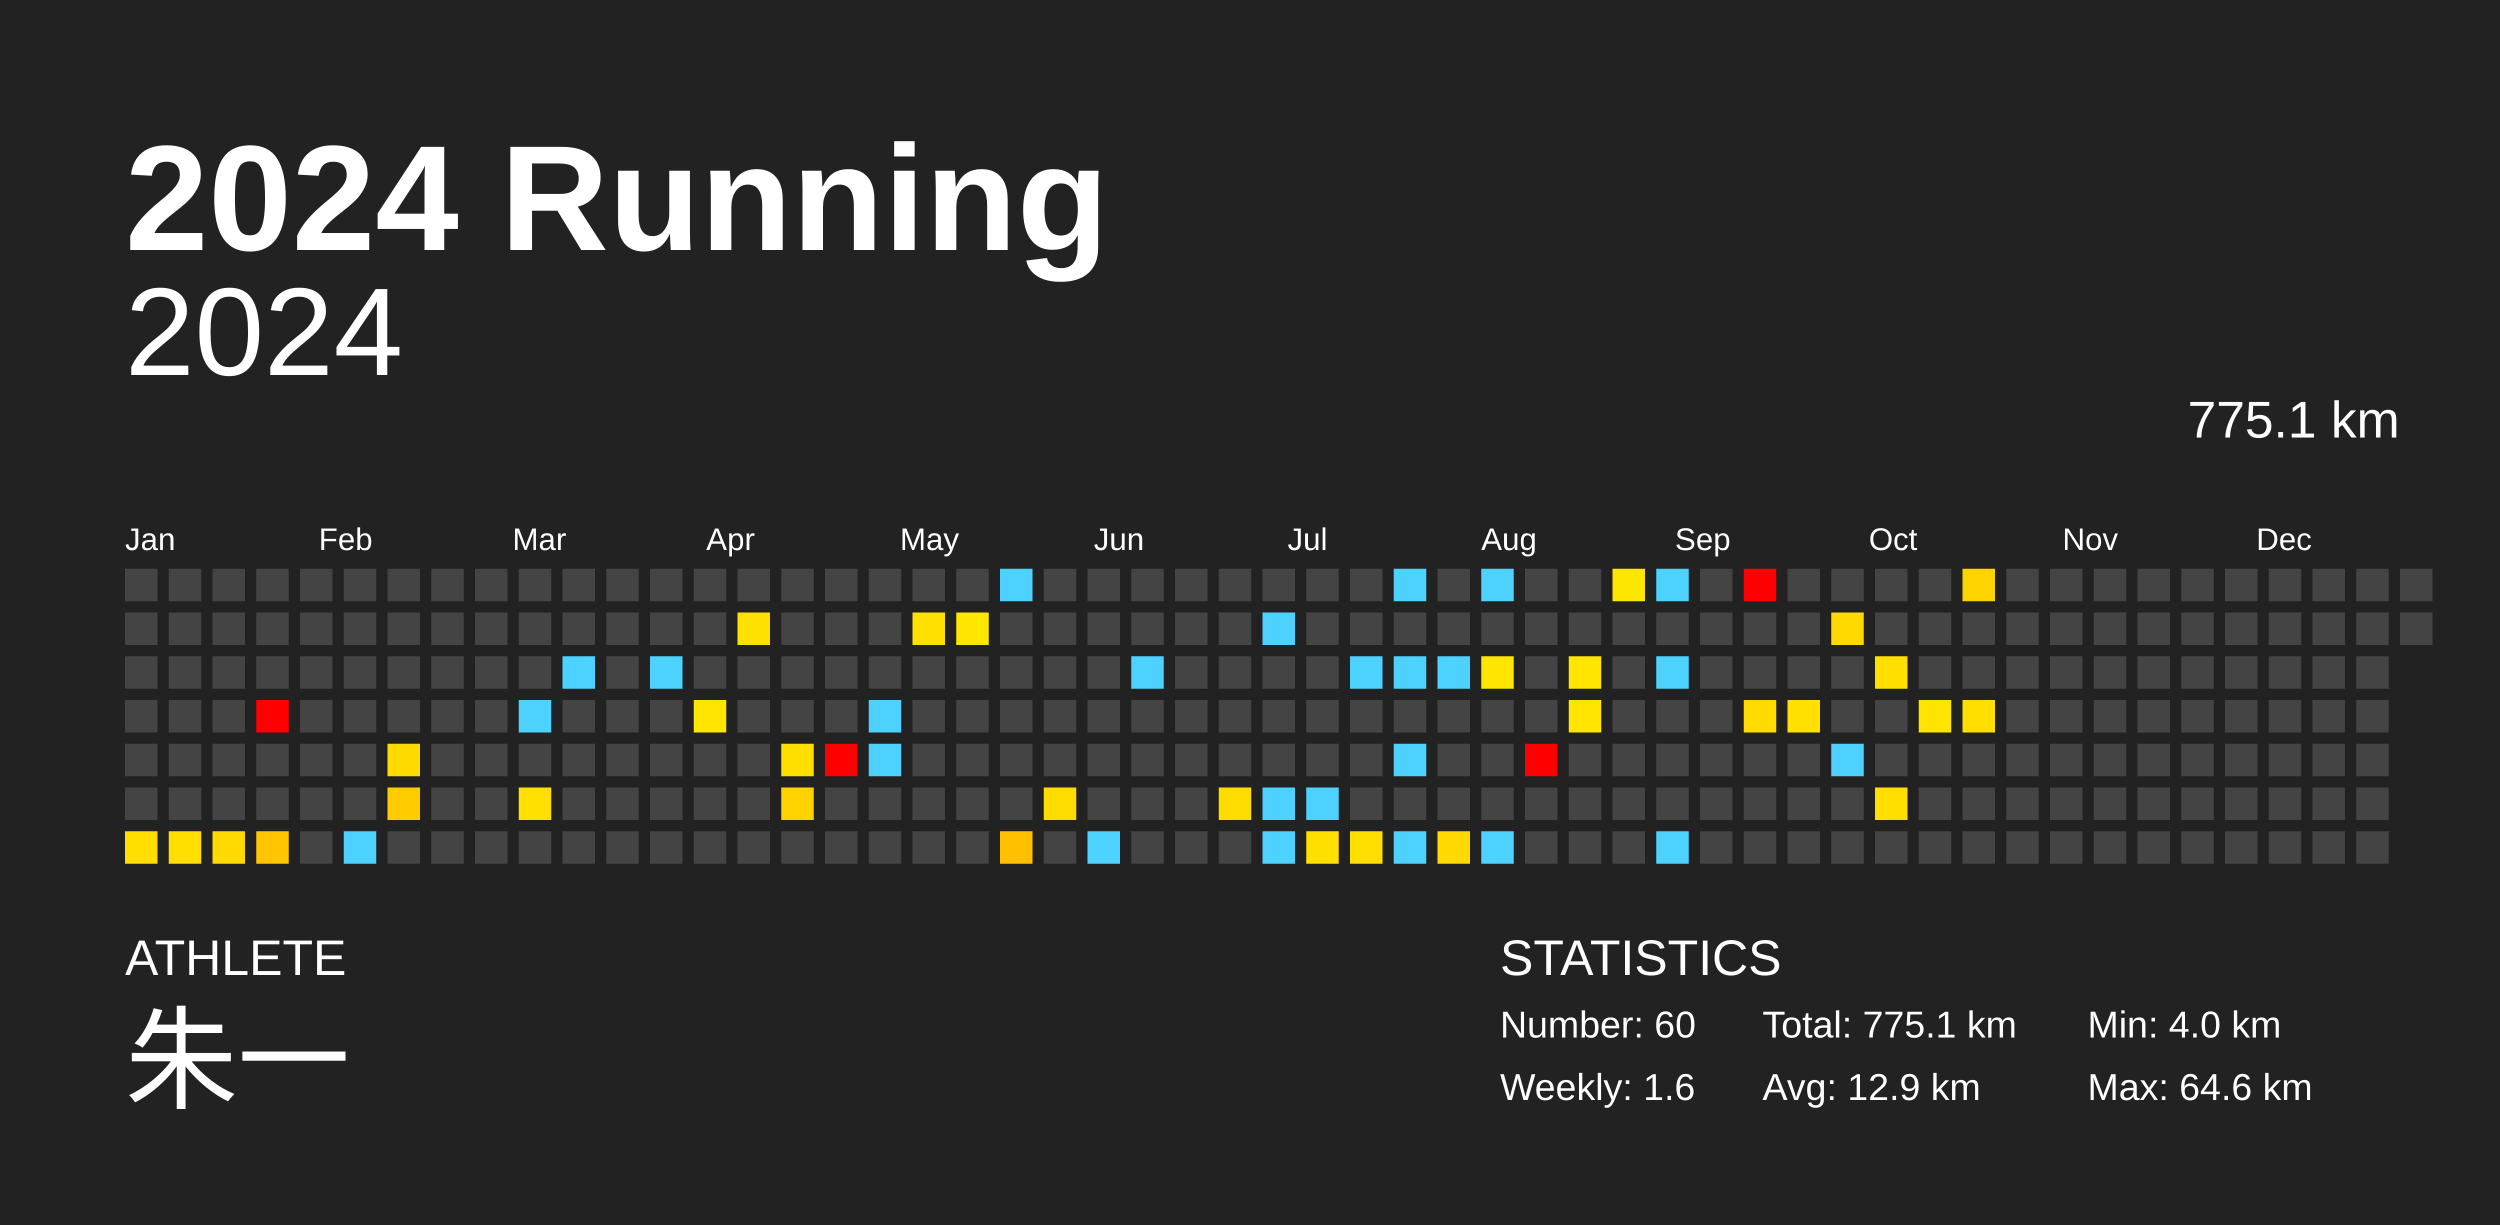
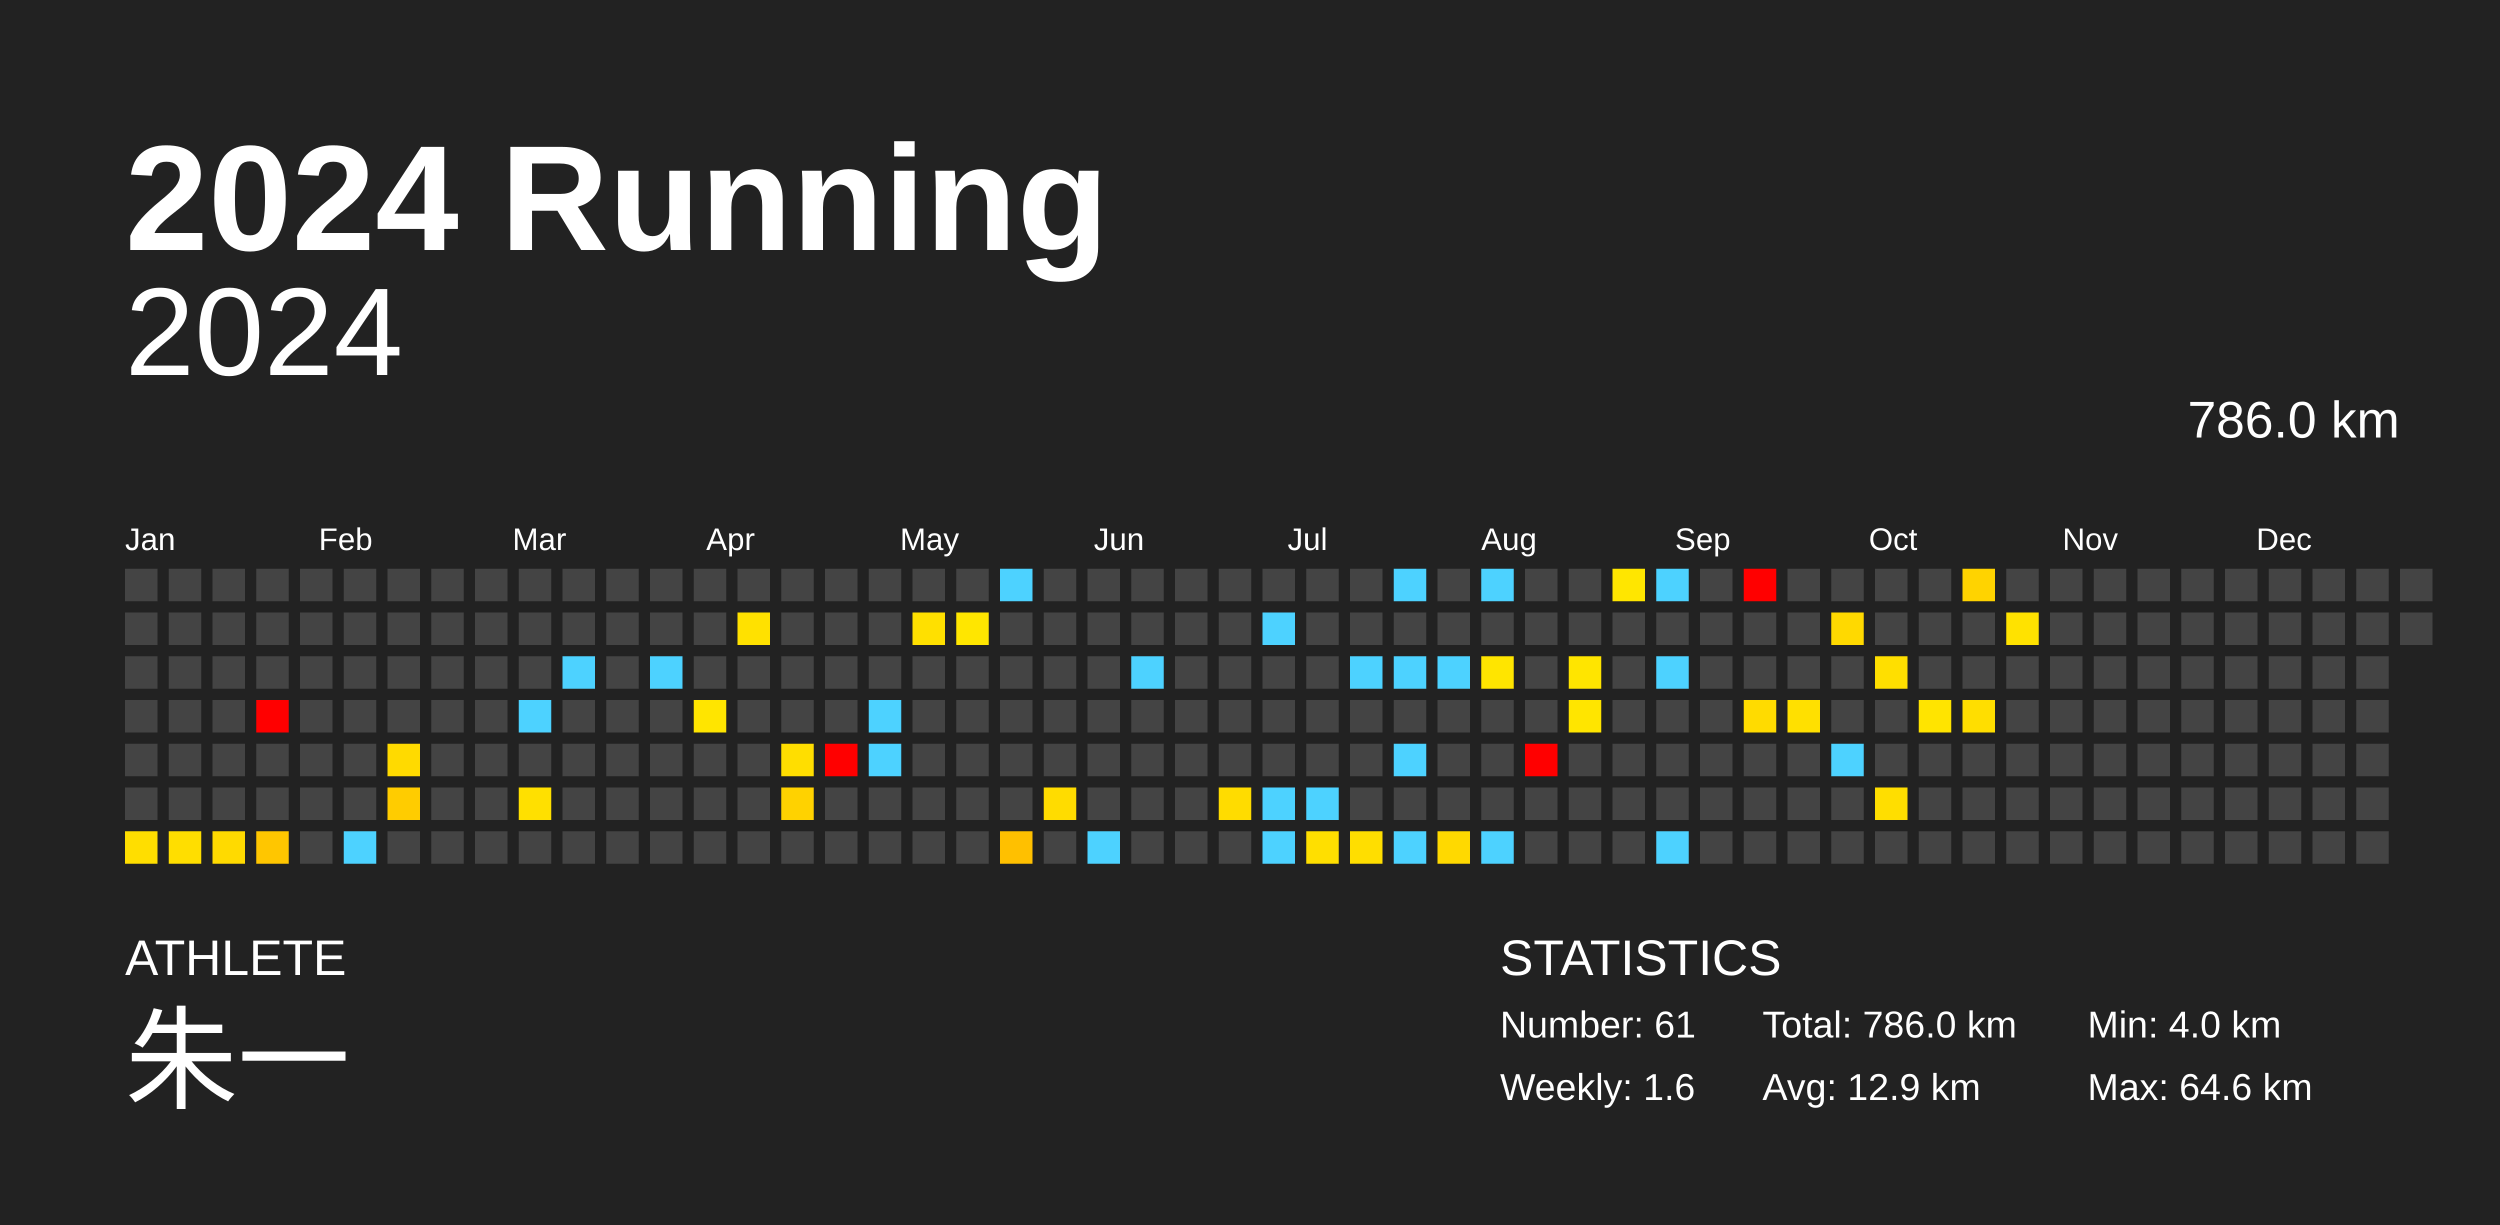
<svg xmlns="http://www.w3.org/2000/svg" baseProfile="full" height="98mm" version="1.1" viewBox="0,0,200,98" width="200mm">
  <defs />
  <rect fill="#222222" height="98" width="200" x="0" y="0" />
  <text fill="#FFFFFF" style="font-size:12px; font-family:Arial; font-weight:bold;" x="10" y="20">2024 Running</text>
  <text fill="#FFFFFF" style="font-size:4px; font-family:Arial" x="10" y="78">ATHLETE</text>
  <text fill="#FFFFFF" style="font-size:9px; font-family:Arial" x="10" y="88">朱一</text>
  <text fill="#FFFFFF" style="font-size:4px; font-family:Arial" x="120" y="78">STATISTICS</text>
-   <text fill="#FFFFFF" style="font-size:3px; font-family:Arial" x="120" y="83">Number: 60</text>
+   <text fill="#FFFFFF" style="font-size:3px; font-family:Arial" x="120" y="83">Number: 61</text>
  <text fill="#FFFFFF" style="font-size:3px; font-family:Arial" x="120" y="88">Weekly: 1.6</text>
-   <text fill="#FFFFFF" style="font-size:3px; font-family:Arial" x="141" y="83">Total: 775.1 km</text>
+   <text fill="#FFFFFF" style="font-size:3px; font-family:Arial" x="141" y="83">Total: 786.0 km</text>
  <text fill="#FFFFFF" style="font-size:3px; font-family:Arial" x="141" y="88">Avg: 12.9 km</text>
  <text fill="#FFFFFF" style="font-size:3px; font-family:Arial" x="167" y="83">Min: 4.0 km</text>
  <text fill="#FFFFFF" style="font-size:3px; font-family:Arial" x="167" y="88">Max: 64.6 km</text>
  <text alignment-baseline="hanging" fill="#FFFFFF" style="font-size:10.0px; font-family:Arial;" x="10" y="30">2024</text>
-   <text alignment-baseline="hanging" fill="#FFFFFF" style="font-size:4.125px; font-family:Arial;" x="175" y="35">775.1 km</text>
+   <text alignment-baseline="hanging" fill="#FFFFFF" style="font-size:4.125px; font-family:Arial;" x="175" y="35">786.0 km</text>
  <text fill="#FFFFFF" style="font-size:2.5px; font-family:Arial" x="10.0" y="44">Jan</text>
  <text fill="#FFFFFF" style="font-size:2.5px; font-family:Arial" x="25.5" y="44">Feb</text>
  <text fill="#FFFFFF" style="font-size:2.5px; font-family:Arial" x="41.0" y="44">Mar</text>
  <text fill="#FFFFFF" style="font-size:2.5px; font-family:Arial" x="56.5" y="44">Apr</text>
  <text fill="#FFFFFF" style="font-size:2.5px; font-family:Arial" x="72.0" y="44">May</text>
  <text fill="#FFFFFF" style="font-size:2.5px; font-family:Arial" x="87.5" y="44">Jun</text>
  <text fill="#FFFFFF" style="font-size:2.5px; font-family:Arial" x="103.0" y="44">Jul</text>
  <text fill="#FFFFFF" style="font-size:2.5px; font-family:Arial" x="118.5" y="44">Aug</text>
  <text fill="#FFFFFF" style="font-size:2.5px; font-family:Arial" x="134.0" y="44">Sep</text>
  <text fill="#FFFFFF" style="font-size:2.5px; font-family:Arial" x="149.5" y="44">Oct</text>
  <text fill="#FFFFFF" style="font-size:2.5px; font-family:Arial" x="165.0" y="44">Nov</text>
  <text fill="#FFFFFF" style="font-size:2.5px; font-family:Arial" x="180.5" y="44">Dec</text>
  <rect fill="#444444" height="2.6" width="2.6" x="10.0" y="45.5" />
  <rect fill="#444444" height="2.6" width="2.6" x="10.0" y="49.0" />
  <rect fill="#444444" height="2.6" width="2.6" x="10.0" y="52.5" />
  <rect fill="#444444" height="2.6" width="2.6" x="10.0" y="56.0" />
  <rect fill="#444444" height="2.6" width="2.6" x="10.0" y="59.5" />
  <rect fill="#444444" height="2.6" width="2.6" x="10.0" y="63.0" />
  <rect fill="#ffde00" height="2.6" width="2.6" x="10.0" y="66.5" />
  <rect fill="#444444" height="2.6" width="2.6" x="13.5" y="45.5" />
  <rect fill="#444444" height="2.6" width="2.6" x="13.5" y="49.0" />
  <rect fill="#444444" height="2.6" width="2.6" x="13.5" y="52.5" />
  <rect fill="#444444" height="2.6" width="2.6" x="13.5" y="56.0" />
  <rect fill="#444444" height="2.6" width="2.6" x="13.5" y="59.5" />
  <rect fill="#444444" height="2.6" width="2.6" x="13.5" y="63.0" />
  <rect fill="#ffde00" height="2.6" width="2.6" x="13.5" y="66.5" />
  <rect fill="#444444" height="2.6" width="2.6" x="17.0" y="45.5" />
  <rect fill="#444444" height="2.6" width="2.6" x="17.0" y="49.0" />
  <rect fill="#444444" height="2.6" width="2.6" x="17.0" y="52.5" />
  <rect fill="#444444" height="2.6" width="2.6" x="17.0" y="56.0" />
  <rect fill="#444444" height="2.6" width="2.6" x="17.0" y="59.5" />
  <rect fill="#444444" height="2.6" width="2.6" x="17.0" y="63.0" />
  <rect fill="#ffda00" height="2.6" width="2.6" x="17.0" y="66.5" />
  <rect fill="#444444" height="2.6" width="2.6" x="20.5" y="45.5" />
  <rect fill="#444444" height="2.6" width="2.6" x="20.5" y="49.0" />
  <rect fill="#444444" height="2.6" width="2.6" x="20.5" y="52.5" />
  <rect fill="red" height="2.6" width="2.6" x="20.5" y="56.0" />
  <rect fill="#444444" height="2.6" width="2.6" x="20.5" y="59.5" />
  <rect fill="#444444" height="2.6" width="2.6" x="20.5" y="63.0" />
  <rect fill="#ffc600" height="2.6" width="2.6" x="20.5" y="66.5" />
  <rect fill="#444444" height="2.6" width="2.6" x="24.0" y="45.5" />
  <rect fill="#444444" height="2.6" width="2.6" x="24.0" y="49.0" />
  <rect fill="#444444" height="2.6" width="2.6" x="24.0" y="52.5" />
  <rect fill="#444444" height="2.6" width="2.6" x="24.0" y="56.0" />
  <rect fill="#444444" height="2.6" width="2.6" x="24.0" y="59.5" />
  <rect fill="#444444" height="2.6" width="2.6" x="24.0" y="63.0" />
  <rect fill="#444444" height="2.6" width="2.6" x="24.0" y="66.5" />
  <rect fill="#444444" height="2.6" width="2.6" x="27.5" y="45.5" />
  <rect fill="#444444" height="2.6" width="2.6" x="27.5" y="49.0" />
  <rect fill="#444444" height="2.6" width="2.6" x="27.5" y="52.5" />
  <rect fill="#444444" height="2.6" width="2.6" x="27.5" y="56.0" />
  <rect fill="#444444" height="2.6" width="2.6" x="27.5" y="59.5" />
  <rect fill="#444444" height="2.6" width="2.6" x="27.5" y="63.0" />
  <rect fill="#4dd2ff" height="2.6" width="2.6" x="27.5" y="66.5" />
  <rect fill="#444444" height="2.6" width="2.6" x="31.0" y="45.5" />
  <rect fill="#444444" height="2.6" width="2.6" x="31.0" y="49.0" />
  <rect fill="#444444" height="2.6" width="2.6" x="31.0" y="52.5" />
  <rect fill="#444444" height="2.6" width="2.6" x="31.0" y="56.0" />
  <rect fill="#ffda00" height="2.6" width="2.6" x="31.0" y="59.5" />
  <rect fill="#ffcc00" height="2.6" width="2.6" x="31.0" y="63.0" />
  <rect fill="#444444" height="2.6" width="2.6" x="31.0" y="66.5" />
  <rect fill="#444444" height="2.6" width="2.6" x="34.5" y="45.5" />
  <rect fill="#444444" height="2.6" width="2.6" x="34.5" y="49.0" />
  <rect fill="#444444" height="2.6" width="2.6" x="34.5" y="52.5" />
  <rect fill="#444444" height="2.6" width="2.6" x="34.5" y="56.0" />
  <rect fill="#444444" height="2.6" width="2.6" x="34.5" y="59.5" />
  <rect fill="#444444" height="2.6" width="2.6" x="34.5" y="63.0" />
  <rect fill="#444444" height="2.6" width="2.6" x="34.5" y="66.5" />
  <rect fill="#444444" height="2.6" width="2.6" x="38.0" y="45.5" />
  <rect fill="#444444" height="2.6" width="2.6" x="38.0" y="49.0" />
  <rect fill="#444444" height="2.6" width="2.6" x="38.0" y="52.5" />
  <rect fill="#444444" height="2.6" width="2.6" x="38.0" y="56.0" />
  <rect fill="#444444" height="2.6" width="2.6" x="38.0" y="59.5" />
  <rect fill="#444444" height="2.6" width="2.6" x="38.0" y="63.0" />
  <rect fill="#444444" height="2.6" width="2.6" x="38.0" y="66.5" />
  <rect fill="#444444" height="2.6" width="2.6" x="41.5" y="45.5" />
  <rect fill="#444444" height="2.6" width="2.6" x="41.5" y="49.0" />
  <rect fill="#444444" height="2.6" width="2.6" x="41.5" y="52.5" />
  <rect fill="#4dd2ff" height="2.6" width="2.6" x="41.5" y="56.0" />
  <rect fill="#444444" height="2.6" width="2.6" x="41.5" y="59.5" />
  <rect fill="#ffe000" height="2.6" width="2.6" x="41.5" y="63.0" />
  <rect fill="#444444" height="2.6" width="2.6" x="41.5" y="66.5" />
  <rect fill="#444444" height="2.6" width="2.6" x="45.0" y="45.5" />
  <rect fill="#444444" height="2.6" width="2.6" x="45.0" y="49.0" />
  <rect fill="#4dd2ff" height="2.6" width="2.6" x="45.0" y="52.5" />
  <rect fill="#444444" height="2.6" width="2.6" x="45.0" y="56.0" />
  <rect fill="#444444" height="2.6" width="2.6" x="45.0" y="59.5" />
  <rect fill="#444444" height="2.6" width="2.6" x="45.0" y="63.0" />
  <rect fill="#444444" height="2.6" width="2.6" x="45.0" y="66.5" />
  <rect fill="#444444" height="2.6" width="2.6" x="48.5" y="45.5" />
  <rect fill="#444444" height="2.6" width="2.6" x="48.5" y="49.0" />
  <rect fill="#444444" height="2.6" width="2.6" x="48.5" y="52.5" />
  <rect fill="#444444" height="2.6" width="2.6" x="48.5" y="56.0" />
  <rect fill="#444444" height="2.6" width="2.6" x="48.5" y="59.5" />
  <rect fill="#444444" height="2.6" width="2.6" x="48.5" y="63.0" />
  <rect fill="#444444" height="2.6" width="2.6" x="48.5" y="66.5" />
  <rect fill="#444444" height="2.6" width="2.6" x="52.0" y="45.5" />
  <rect fill="#444444" height="2.6" width="2.6" x="52.0" y="49.0" />
  <rect fill="#4dd2ff" height="2.6" width="2.6" x="52.0" y="52.5" />
  <rect fill="#444444" height="2.6" width="2.6" x="52.0" y="56.0" />
  <rect fill="#444444" height="2.6" width="2.6" x="52.0" y="59.5" />
  <rect fill="#444444" height="2.6" width="2.6" x="52.0" y="63.0" />
  <rect fill="#444444" height="2.6" width="2.6" x="52.0" y="66.5" />
  <rect fill="#444444" height="2.6" width="2.6" x="55.5" y="45.5" />
  <rect fill="#444444" height="2.6" width="2.6" x="55.5" y="49.0" />
  <rect fill="#444444" height="2.6" width="2.6" x="55.5" y="52.5" />
  <rect fill="#ffe500" height="2.6" width="2.6" x="55.5" y="56.0" />
  <rect fill="#444444" height="2.6" width="2.6" x="55.5" y="59.5" />
  <rect fill="#444444" height="2.6" width="2.6" x="55.5" y="63.0" />
  <rect fill="#444444" height="2.6" width="2.6" x="55.5" y="66.5" />
  <rect fill="#444444" height="2.6" width="2.6" x="59.0" y="45.5" />
  <rect fill="#ffe100" height="2.6" width="2.6" x="59.0" y="49.0" />
  <rect fill="#444444" height="2.6" width="2.6" x="59.0" y="52.5" />
  <rect fill="#444444" height="2.6" width="2.6" x="59.0" y="56.0" />
  <rect fill="#444444" height="2.6" width="2.6" x="59.0" y="59.5" />
  <rect fill="#444444" height="2.6" width="2.6" x="59.0" y="63.0" />
  <rect fill="#444444" height="2.6" width="2.6" x="59.0" y="66.5" />
  <rect fill="#444444" height="2.6" width="2.6" x="62.5" y="45.5" />
  <rect fill="#444444" height="2.6" width="2.6" x="62.5" y="49.0" />
  <rect fill="#444444" height="2.6" width="2.6" x="62.5" y="52.5" />
  <rect fill="#444444" height="2.6" width="2.6" x="62.5" y="56.0" />
  <rect fill="#ffde00" height="2.6" width="2.6" x="62.5" y="59.5" />
  <rect fill="#ffd200" height="2.6" width="2.6" x="62.5" y="63.0" />
  <rect fill="#444444" height="2.6" width="2.6" x="62.5" y="66.5" />
  <rect fill="#444444" height="2.6" width="2.6" x="66.0" y="45.5" />
  <rect fill="#444444" height="2.6" width="2.6" x="66.0" y="49.0" />
  <rect fill="#444444" height="2.6" width="2.6" x="66.0" y="52.5" />
  <rect fill="#444444" height="2.6" width="2.6" x="66.0" y="56.0" />
  <rect fill="red" height="2.6" width="2.6" x="66.0" y="59.5" />
  <rect fill="#444444" height="2.6" width="2.6" x="66.0" y="63.0" />
  <rect fill="#444444" height="2.6" width="2.6" x="66.0" y="66.5" />
  <rect fill="#444444" height="2.6" width="2.6" x="69.5" y="45.5" />
  <rect fill="#444444" height="2.6" width="2.6" x="69.5" y="49.0" />
  <rect fill="#444444" height="2.6" width="2.6" x="69.5" y="52.5" />
  <rect fill="#4dd2ff" height="2.6" width="2.6" x="69.5" y="56.0" />
  <rect fill="#4dd2ff" height="2.6" width="2.6" x="69.5" y="59.5" />
  <rect fill="#444444" height="2.6" width="2.6" x="69.5" y="63.0" />
  <rect fill="#444444" height="2.6" width="2.6" x="69.5" y="66.5" />
  <rect fill="#444444" height="2.6" width="2.6" x="73.0" y="45.5" />
  <rect fill="#ffe000" height="2.6" width="2.6" x="73.0" y="49.0" />
  <rect fill="#444444" height="2.6" width="2.6" x="73.0" y="52.5" />
  <rect fill="#444444" height="2.6" width="2.6" x="73.0" y="56.0" />
  <rect fill="#444444" height="2.6" width="2.6" x="73.0" y="59.5" />
  <rect fill="#444444" height="2.6" width="2.6" x="73.0" y="63.0" />
  <rect fill="#444444" height="2.6" width="2.6" x="73.0" y="66.5" />
  <rect fill="#444444" height="2.6" width="2.6" x="76.5" y="45.5" />
  <rect fill="#ffe600" height="2.6" width="2.6" x="76.5" y="49.0" />
  <rect fill="#444444" height="2.6" width="2.6" x="76.5" y="52.5" />
  <rect fill="#444444" height="2.6" width="2.6" x="76.5" y="56.0" />
  <rect fill="#444444" height="2.6" width="2.6" x="76.5" y="59.5" />
  <rect fill="#444444" height="2.6" width="2.6" x="76.5" y="63.0" />
  <rect fill="#444444" height="2.6" width="2.6" x="76.5" y="66.5" />
  <rect fill="#4dd2ff" height="2.6" width="2.6" x="80.0" y="45.5" />
  <rect fill="#444444" height="2.6" width="2.6" x="80.0" y="49.0" />
  <rect fill="#444444" height="2.6" width="2.6" x="80.0" y="52.5" />
  <rect fill="#444444" height="2.6" width="2.6" x="80.0" y="56.0" />
  <rect fill="#444444" height="2.6" width="2.6" x="80.0" y="59.5" />
  <rect fill="#444444" height="2.6" width="2.6" x="80.0" y="63.0" />
  <rect fill="#ffc000" height="2.6" width="2.6" x="80.0" y="66.5" />
  <rect fill="#444444" height="2.6" width="2.6" x="83.5" y="45.5" />
  <rect fill="#444444" height="2.6" width="2.6" x="83.5" y="49.0" />
  <rect fill="#444444" height="2.6" width="2.6" x="83.5" y="52.5" />
  <rect fill="#444444" height="2.6" width="2.6" x="83.5" y="56.0" />
  <rect fill="#444444" height="2.6" width="2.6" x="83.5" y="59.5" />
  <rect fill="#ffdc00" height="2.6" width="2.6" x="83.5" y="63.0" />
  <rect fill="#444444" height="2.6" width="2.6" x="83.5" y="66.5" />
  <rect fill="#444444" height="2.6" width="2.6" x="87.0" y="45.5" />
  <rect fill="#444444" height="2.6" width="2.6" x="87.0" y="49.0" />
  <rect fill="#444444" height="2.6" width="2.6" x="87.0" y="52.5" />
  <rect fill="#444444" height="2.6" width="2.6" x="87.0" y="56.0" />
  <rect fill="#444444" height="2.6" width="2.6" x="87.0" y="59.5" />
  <rect fill="#444444" height="2.6" width="2.6" x="87.0" y="63.0" />
  <rect fill="#4dd2ff" height="2.6" width="2.6" x="87.0" y="66.5" />
  <rect fill="#444444" height="2.6" width="2.6" x="90.5" y="45.5" />
  <rect fill="#444444" height="2.6" width="2.6" x="90.5" y="49.0" />
  <rect fill="#4dd2ff" height="2.6" width="2.6" x="90.5" y="52.5" />
  <rect fill="#444444" height="2.6" width="2.6" x="90.5" y="56.0" />
  <rect fill="#444444" height="2.6" width="2.6" x="90.5" y="59.5" />
  <rect fill="#444444" height="2.6" width="2.6" x="90.5" y="63.0" />
  <rect fill="#444444" height="2.6" width="2.6" x="90.5" y="66.5" />
  <rect fill="#444444" height="2.6" width="2.6" x="94.0" y="45.5" />
  <rect fill="#444444" height="2.6" width="2.6" x="94.0" y="49.0" />
  <rect fill="#444444" height="2.6" width="2.6" x="94.0" y="52.5" />
  <rect fill="#444444" height="2.6" width="2.6" x="94.0" y="56.0" />
  <rect fill="#444444" height="2.6" width="2.6" x="94.0" y="59.5" />
  <rect fill="#444444" height="2.6" width="2.6" x="94.0" y="63.0" />
  <rect fill="#444444" height="2.6" width="2.6" x="94.0" y="66.5" />
  <rect fill="#444444" height="2.6" width="2.6" x="97.5" y="45.5" />
  <rect fill="#444444" height="2.6" width="2.6" x="97.5" y="49.0" />
  <rect fill="#444444" height="2.6" width="2.6" x="97.5" y="52.5" />
  <rect fill="#444444" height="2.6" width="2.6" x="97.5" y="56.0" />
  <rect fill="#444444" height="2.6" width="2.6" x="97.5" y="59.5" />
  <rect fill="#ffdc00" height="2.6" width="2.6" x="97.5" y="63.0" />
  <rect fill="#444444" height="2.6" width="2.6" x="97.5" y="66.5" />
  <rect fill="#444444" height="2.6" width="2.6" x="101.0" y="45.5" />
  <rect fill="#4dd2ff" height="2.6" width="2.6" x="101.0" y="49.0" />
  <rect fill="#444444" height="2.6" width="2.6" x="101.0" y="52.5" />
  <rect fill="#444444" height="2.6" width="2.6" x="101.0" y="56.0" />
  <rect fill="#444444" height="2.6" width="2.6" x="101.0" y="59.5" />
  <rect fill="#4dd2ff" height="2.6" width="2.6" x="101.0" y="63.0" />
  <rect fill="#4dd2ff" height="2.6" width="2.6" x="101.0" y="66.5" />
  <rect fill="#444444" height="2.6" width="2.6" x="104.5" y="45.5" />
  <rect fill="#444444" height="2.6" width="2.6" x="104.5" y="49.0" />
  <rect fill="#444444" height="2.6" width="2.6" x="104.5" y="52.5" />
  <rect fill="#444444" height="2.6" width="2.6" x="104.5" y="56.0" />
  <rect fill="#444444" height="2.6" width="2.6" x="104.5" y="59.5" />
  <rect fill="#4dd2ff" height="2.6" width="2.6" x="104.5" y="63.0" />
  <rect fill="#ffdf00" height="2.6" width="2.6" x="104.5" y="66.5" />
  <rect fill="#444444" height="2.6" width="2.6" x="108.0" y="45.5" />
  <rect fill="#444444" height="2.6" width="2.6" x="108.0" y="49.0" />
  <rect fill="#4dd2ff" height="2.6" width="2.6" x="108.0" y="52.5" />
  <rect fill="#444444" height="2.6" width="2.6" x="108.0" y="56.0" />
  <rect fill="#444444" height="2.6" width="2.6" x="108.0" y="59.5" />
  <rect fill="#444444" height="2.6" width="2.6" x="108.0" y="63.0" />
  <rect fill="#ffde00" height="2.6" width="2.6" x="108.0" y="66.5" />
  <rect fill="#4dd2ff" height="2.6" width="2.6" x="111.5" y="45.5" />
  <rect fill="#444444" height="2.6" width="2.6" x="111.5" y="49.0" />
  <rect fill="#4dd2ff" height="2.6" width="2.6" x="111.5" y="52.5" />
  <rect fill="#444444" height="2.6" width="2.6" x="111.5" y="56.0" />
  <rect fill="#4dd2ff" height="2.6" width="2.6" x="111.5" y="59.5" />
  <rect fill="#444444" height="2.6" width="2.6" x="111.5" y="63.0" />
  <rect fill="#4dd2ff" height="2.6" width="2.6" x="111.5" y="66.5" />
  <rect fill="#444444" height="2.6" width="2.6" x="115.0" y="45.5" />
  <rect fill="#444444" height="2.6" width="2.6" x="115.0" y="49.0" />
  <rect fill="#4dd2ff" height="2.6" width="2.6" x="115.0" y="52.5" />
  <rect fill="#444444" height="2.6" width="2.6" x="115.0" y="56.0" />
  <rect fill="#444444" height="2.6" width="2.6" x="115.0" y="59.5" />
  <rect fill="#444444" height="2.6" width="2.6" x="115.0" y="63.0" />
  <rect fill="#ffd900" height="2.6" width="2.6" x="115.0" y="66.5" />
  <rect fill="#4dd2ff" height="2.6" width="2.6" x="118.5" y="45.5" />
  <rect fill="#444444" height="2.6" width="2.6" x="118.5" y="49.0" />
  <rect fill="#ffe500" height="2.6" width="2.6" x="118.5" y="52.5" />
  <rect fill="#444444" height="2.6" width="2.6" x="118.5" y="56.0" />
  <rect fill="#444444" height="2.6" width="2.6" x="118.5" y="59.5" />
  <rect fill="#444444" height="2.6" width="2.6" x="118.5" y="63.0" />
  <rect fill="#4dd2ff" height="2.6" width="2.6" x="118.5" y="66.5" />
  <rect fill="#444444" height="2.6" width="2.6" x="122.0" y="45.5" />
  <rect fill="#444444" height="2.6" width="2.6" x="122.0" y="49.0" />
  <rect fill="#444444" height="2.6" width="2.6" x="122.0" y="52.5" />
  <rect fill="#444444" height="2.6" width="2.6" x="122.0" y="56.0" />
  <rect fill="red" height="2.6" width="2.6" x="122.0" y="59.5" />
  <rect fill="#444444" height="2.6" width="2.6" x="122.0" y="63.0" />
  <rect fill="#444444" height="2.6" width="2.6" x="122.0" y="66.5" />
  <rect fill="#444444" height="2.6" width="2.6" x="125.5" y="45.5" />
  <rect fill="#444444" height="2.6" width="2.6" x="125.5" y="49.0" />
  <rect fill="#ffe500" height="2.6" width="2.6" x="125.5" y="52.5" />
  <rect fill="#ffe500" height="2.6" width="2.6" x="125.5" y="56.0" />
  <rect fill="#444444" height="2.6" width="2.6" x="125.5" y="59.5" />
  <rect fill="#444444" height="2.6" width="2.6" x="125.5" y="63.0" />
  <rect fill="#444444" height="2.6" width="2.6" x="125.5" y="66.5" />
  <rect fill="#ffe600" height="2.6" width="2.6" x="129.0" y="45.5" />
  <rect fill="#444444" height="2.6" width="2.6" x="129.0" y="49.0" />
  <rect fill="#444444" height="2.6" width="2.6" x="129.0" y="52.5" />
  <rect fill="#444444" height="2.6" width="2.6" x="129.0" y="56.0" />
  <rect fill="#444444" height="2.6" width="2.6" x="129.0" y="59.5" />
  <rect fill="#444444" height="2.6" width="2.6" x="129.0" y="63.0" />
  <rect fill="#444444" height="2.6" width="2.6" x="129.0" y="66.5" />
  <rect fill="#4dd2ff" height="2.6" width="2.6" x="132.5" y="45.5" />
  <rect fill="#444444" height="2.6" width="2.6" x="132.5" y="49.0" />
  <rect fill="#4dd2ff" height="2.6" width="2.6" x="132.5" y="52.5" />
  <rect fill="#444444" height="2.6" width="2.6" x="132.5" y="56.0" />
  <rect fill="#444444" height="2.6" width="2.6" x="132.5" y="59.5" />
  <rect fill="#444444" height="2.6" width="2.6" x="132.5" y="63.0" />
  <rect fill="#4dd2ff" height="2.6" width="2.6" x="132.5" y="66.5" />
  <rect fill="#444444" height="2.6" width="2.6" x="136.0" y="45.5" />
  <rect fill="#444444" height="2.6" width="2.6" x="136.0" y="49.0" />
  <rect fill="#444444" height="2.6" width="2.6" x="136.0" y="52.5" />
  <rect fill="#444444" height="2.6" width="2.6" x="136.0" y="56.0" />
  <rect fill="#444444" height="2.6" width="2.6" x="136.0" y="59.5" />
  <rect fill="#444444" height="2.6" width="2.6" x="136.0" y="63.0" />
  <rect fill="#444444" height="2.6" width="2.6" x="136.0" y="66.5" />
  <rect fill="red" height="2.6" width="2.6" x="139.5" y="45.5" />
  <rect fill="#444444" height="2.6" width="2.6" x="139.5" y="49.0" />
  <rect fill="#444444" height="2.6" width="2.6" x="139.5" y="52.5" />
  <rect fill="#ffdb00" height="2.6" width="2.6" x="139.5" y="56.0" />
  <rect fill="#444444" height="2.6" width="2.6" x="139.5" y="59.5" />
  <rect fill="#444444" height="2.6" width="2.6" x="139.5" y="63.0" />
  <rect fill="#444444" height="2.6" width="2.6" x="139.5" y="66.5" />
  <rect fill="#444444" height="2.6" width="2.6" x="143.0" y="45.5" />
  <rect fill="#444444" height="2.6" width="2.6" x="143.0" y="49.0" />
  <rect fill="#444444" height="2.6" width="2.6" x="143.0" y="52.5" />
  <rect fill="#ffe000" height="2.6" width="2.6" x="143.0" y="56.0" />
  <rect fill="#444444" height="2.6" width="2.6" x="143.0" y="59.5" />
  <rect fill="#444444" height="2.6" width="2.6" x="143.0" y="63.0" />
  <rect fill="#444444" height="2.6" width="2.6" x="143.0" y="66.5" />
  <rect fill="#444444" height="2.6" width="2.6" x="146.5" y="45.5" />
  <rect fill="#ffd900" height="2.6" width="2.6" x="146.5" y="49.0" />
  <rect fill="#444444" height="2.6" width="2.6" x="146.5" y="52.5" />
  <rect fill="#444444" height="2.6" width="2.6" x="146.5" y="56.0" />
  <rect fill="#4dd2ff" height="2.6" width="2.6" x="146.5" y="59.5" />
  <rect fill="#444444" height="2.6" width="2.6" x="146.5" y="63.0" />
  <rect fill="#444444" height="2.6" width="2.6" x="146.5" y="66.5" />
  <rect fill="#444444" height="2.6" width="2.6" x="150.0" y="45.5" />
  <rect fill="#444444" height="2.6" width="2.6" x="150.0" y="49.0" />
  <rect fill="#ffdf00" height="2.6" width="2.6" x="150.0" y="52.5" />
  <rect fill="#444444" height="2.6" width="2.6" x="150.0" y="56.0" />
  <rect fill="#444444" height="2.6" width="2.6" x="150.0" y="59.5" />
  <rect fill="#ffde00" height="2.6" width="2.6" x="150.0" y="63.0" />
  <rect fill="#444444" height="2.6" width="2.6" x="150.0" y="66.5" />
  <rect fill="#444444" height="2.6" width="2.6" x="153.5" y="45.5" />
  <rect fill="#444444" height="2.6" width="2.6" x="153.5" y="49.0" />
  <rect fill="#444444" height="2.6" width="2.6" x="153.5" y="52.5" />
  <rect fill="#ffe400" height="2.6" width="2.6" x="153.5" y="56.0" />
  <rect fill="#444444" height="2.6" width="2.6" x="153.5" y="59.5" />
  <rect fill="#444444" height="2.6" width="2.6" x="153.5" y="63.0" />
  <rect fill="#444444" height="2.6" width="2.6" x="153.5" y="66.5" />
  <rect fill="#ffd300" height="2.6" width="2.6" x="157.0" y="45.5" />
  <rect fill="#444444" height="2.6" width="2.6" x="157.0" y="49.0" />
  <rect fill="#444444" height="2.6" width="2.6" x="157.0" y="52.5" />
  <rect fill="#ffde00" height="2.6" width="2.6" x="157.0" y="56.0" />
  <rect fill="#444444" height="2.6" width="2.6" x="157.0" y="59.5" />
  <rect fill="#444444" height="2.6" width="2.6" x="157.0" y="63.0" />
  <rect fill="#444444" height="2.6" width="2.6" x="157.0" y="66.5" />
  <rect fill="#444444" height="2.6" width="2.6" x="160.5" y="45.5" />
-   <rect fill="#444444" height="2.6" width="2.6" x="160.5" y="49.0" />
+   <rect fill="#ffe200" height="2.6" width="2.6" x="160.5" y="49.0" />
  <rect fill="#444444" height="2.6" width="2.6" x="160.5" y="52.5" />
  <rect fill="#444444" height="2.6" width="2.6" x="160.5" y="56.0" />
  <rect fill="#444444" height="2.6" width="2.6" x="160.5" y="59.5" />
  <rect fill="#444444" height="2.6" width="2.6" x="160.5" y="63.0" />
  <rect fill="#444444" height="2.6" width="2.6" x="160.5" y="66.5" />
  <rect fill="#444444" height="2.6" width="2.6" x="164.0" y="45.5" />
  <rect fill="#444444" height="2.6" width="2.6" x="164.0" y="49.0" />
  <rect fill="#444444" height="2.6" width="2.6" x="164.0" y="52.5" />
  <rect fill="#444444" height="2.6" width="2.6" x="164.0" y="56.0" />
  <rect fill="#444444" height="2.6" width="2.6" x="164.0" y="59.5" />
  <rect fill="#444444" height="2.6" width="2.6" x="164.0" y="63.0" />
  <rect fill="#444444" height="2.6" width="2.6" x="164.0" y="66.5" />
  <rect fill="#444444" height="2.6" width="2.6" x="167.5" y="45.5" />
  <rect fill="#444444" height="2.6" width="2.6" x="167.5" y="49.0" />
  <rect fill="#444444" height="2.6" width="2.6" x="167.5" y="52.5" />
  <rect fill="#444444" height="2.6" width="2.6" x="167.5" y="56.0" />
  <rect fill="#444444" height="2.6" width="2.6" x="167.5" y="59.5" />
  <rect fill="#444444" height="2.6" width="2.6" x="167.5" y="63.0" />
  <rect fill="#444444" height="2.6" width="2.6" x="167.5" y="66.5" />
  <rect fill="#444444" height="2.6" width="2.6" x="171.0" y="45.5" />
  <rect fill="#444444" height="2.6" width="2.6" x="171.0" y="49.0" />
  <rect fill="#444444" height="2.6" width="2.6" x="171.0" y="52.5" />
  <rect fill="#444444" height="2.6" width="2.6" x="171.0" y="56.0" />
  <rect fill="#444444" height="2.6" width="2.6" x="171.0" y="59.5" />
  <rect fill="#444444" height="2.6" width="2.6" x="171.0" y="63.0" />
  <rect fill="#444444" height="2.6" width="2.6" x="171.0" y="66.5" />
  <rect fill="#444444" height="2.6" width="2.6" x="174.5" y="45.5" />
  <rect fill="#444444" height="2.6" width="2.6" x="174.5" y="49.0" />
  <rect fill="#444444" height="2.6" width="2.6" x="174.5" y="52.5" />
  <rect fill="#444444" height="2.6" width="2.6" x="174.5" y="56.0" />
  <rect fill="#444444" height="2.6" width="2.6" x="174.5" y="59.5" />
  <rect fill="#444444" height="2.6" width="2.6" x="174.5" y="63.0" />
  <rect fill="#444444" height="2.6" width="2.6" x="174.5" y="66.5" />
  <rect fill="#444444" height="2.6" width="2.6" x="178.0" y="45.5" />
  <rect fill="#444444" height="2.6" width="2.6" x="178.0" y="49.0" />
  <rect fill="#444444" height="2.6" width="2.6" x="178.0" y="52.5" />
  <rect fill="#444444" height="2.6" width="2.6" x="178.0" y="56.0" />
  <rect fill="#444444" height="2.6" width="2.6" x="178.0" y="59.5" />
  <rect fill="#444444" height="2.6" width="2.6" x="178.0" y="63.0" />
  <rect fill="#444444" height="2.6" width="2.6" x="178.0" y="66.5" />
  <rect fill="#444444" height="2.6" width="2.6" x="181.5" y="45.5" />
  <rect fill="#444444" height="2.6" width="2.6" x="181.5" y="49.0" />
  <rect fill="#444444" height="2.6" width="2.6" x="181.5" y="52.5" />
  <rect fill="#444444" height="2.6" width="2.6" x="181.5" y="56.0" />
  <rect fill="#444444" height="2.6" width="2.6" x="181.5" y="59.5" />
  <rect fill="#444444" height="2.6" width="2.6" x="181.5" y="63.0" />
  <rect fill="#444444" height="2.6" width="2.6" x="181.5" y="66.5" />
  <rect fill="#444444" height="2.6" width="2.6" x="185.0" y="45.5" />
  <rect fill="#444444" height="2.6" width="2.6" x="185.0" y="49.0" />
  <rect fill="#444444" height="2.6" width="2.6" x="185.0" y="52.5" />
  <rect fill="#444444" height="2.6" width="2.6" x="185.0" y="56.0" />
  <rect fill="#444444" height="2.6" width="2.6" x="185.0" y="59.5" />
  <rect fill="#444444" height="2.6" width="2.6" x="185.0" y="63.0" />
  <rect fill="#444444" height="2.6" width="2.6" x="185.0" y="66.5" />
  <rect fill="#444444" height="2.6" width="2.6" x="188.5" y="45.5" />
  <rect fill="#444444" height="2.6" width="2.6" x="188.5" y="49.0" />
  <rect fill="#444444" height="2.6" width="2.6" x="188.5" y="52.5" />
  <rect fill="#444444" height="2.6" width="2.6" x="188.5" y="56.0" />
  <rect fill="#444444" height="2.6" width="2.6" x="188.5" y="59.5" />
  <rect fill="#444444" height="2.6" width="2.6" x="188.5" y="63.0" />
  <rect fill="#444444" height="2.6" width="2.6" x="188.5" y="66.5" />
  <rect fill="#444444" height="2.6" width="2.6" x="192.0" y="45.5" />
  <rect fill="#444444" height="2.6" width="2.6" x="192.0" y="49.0" />
</svg>
